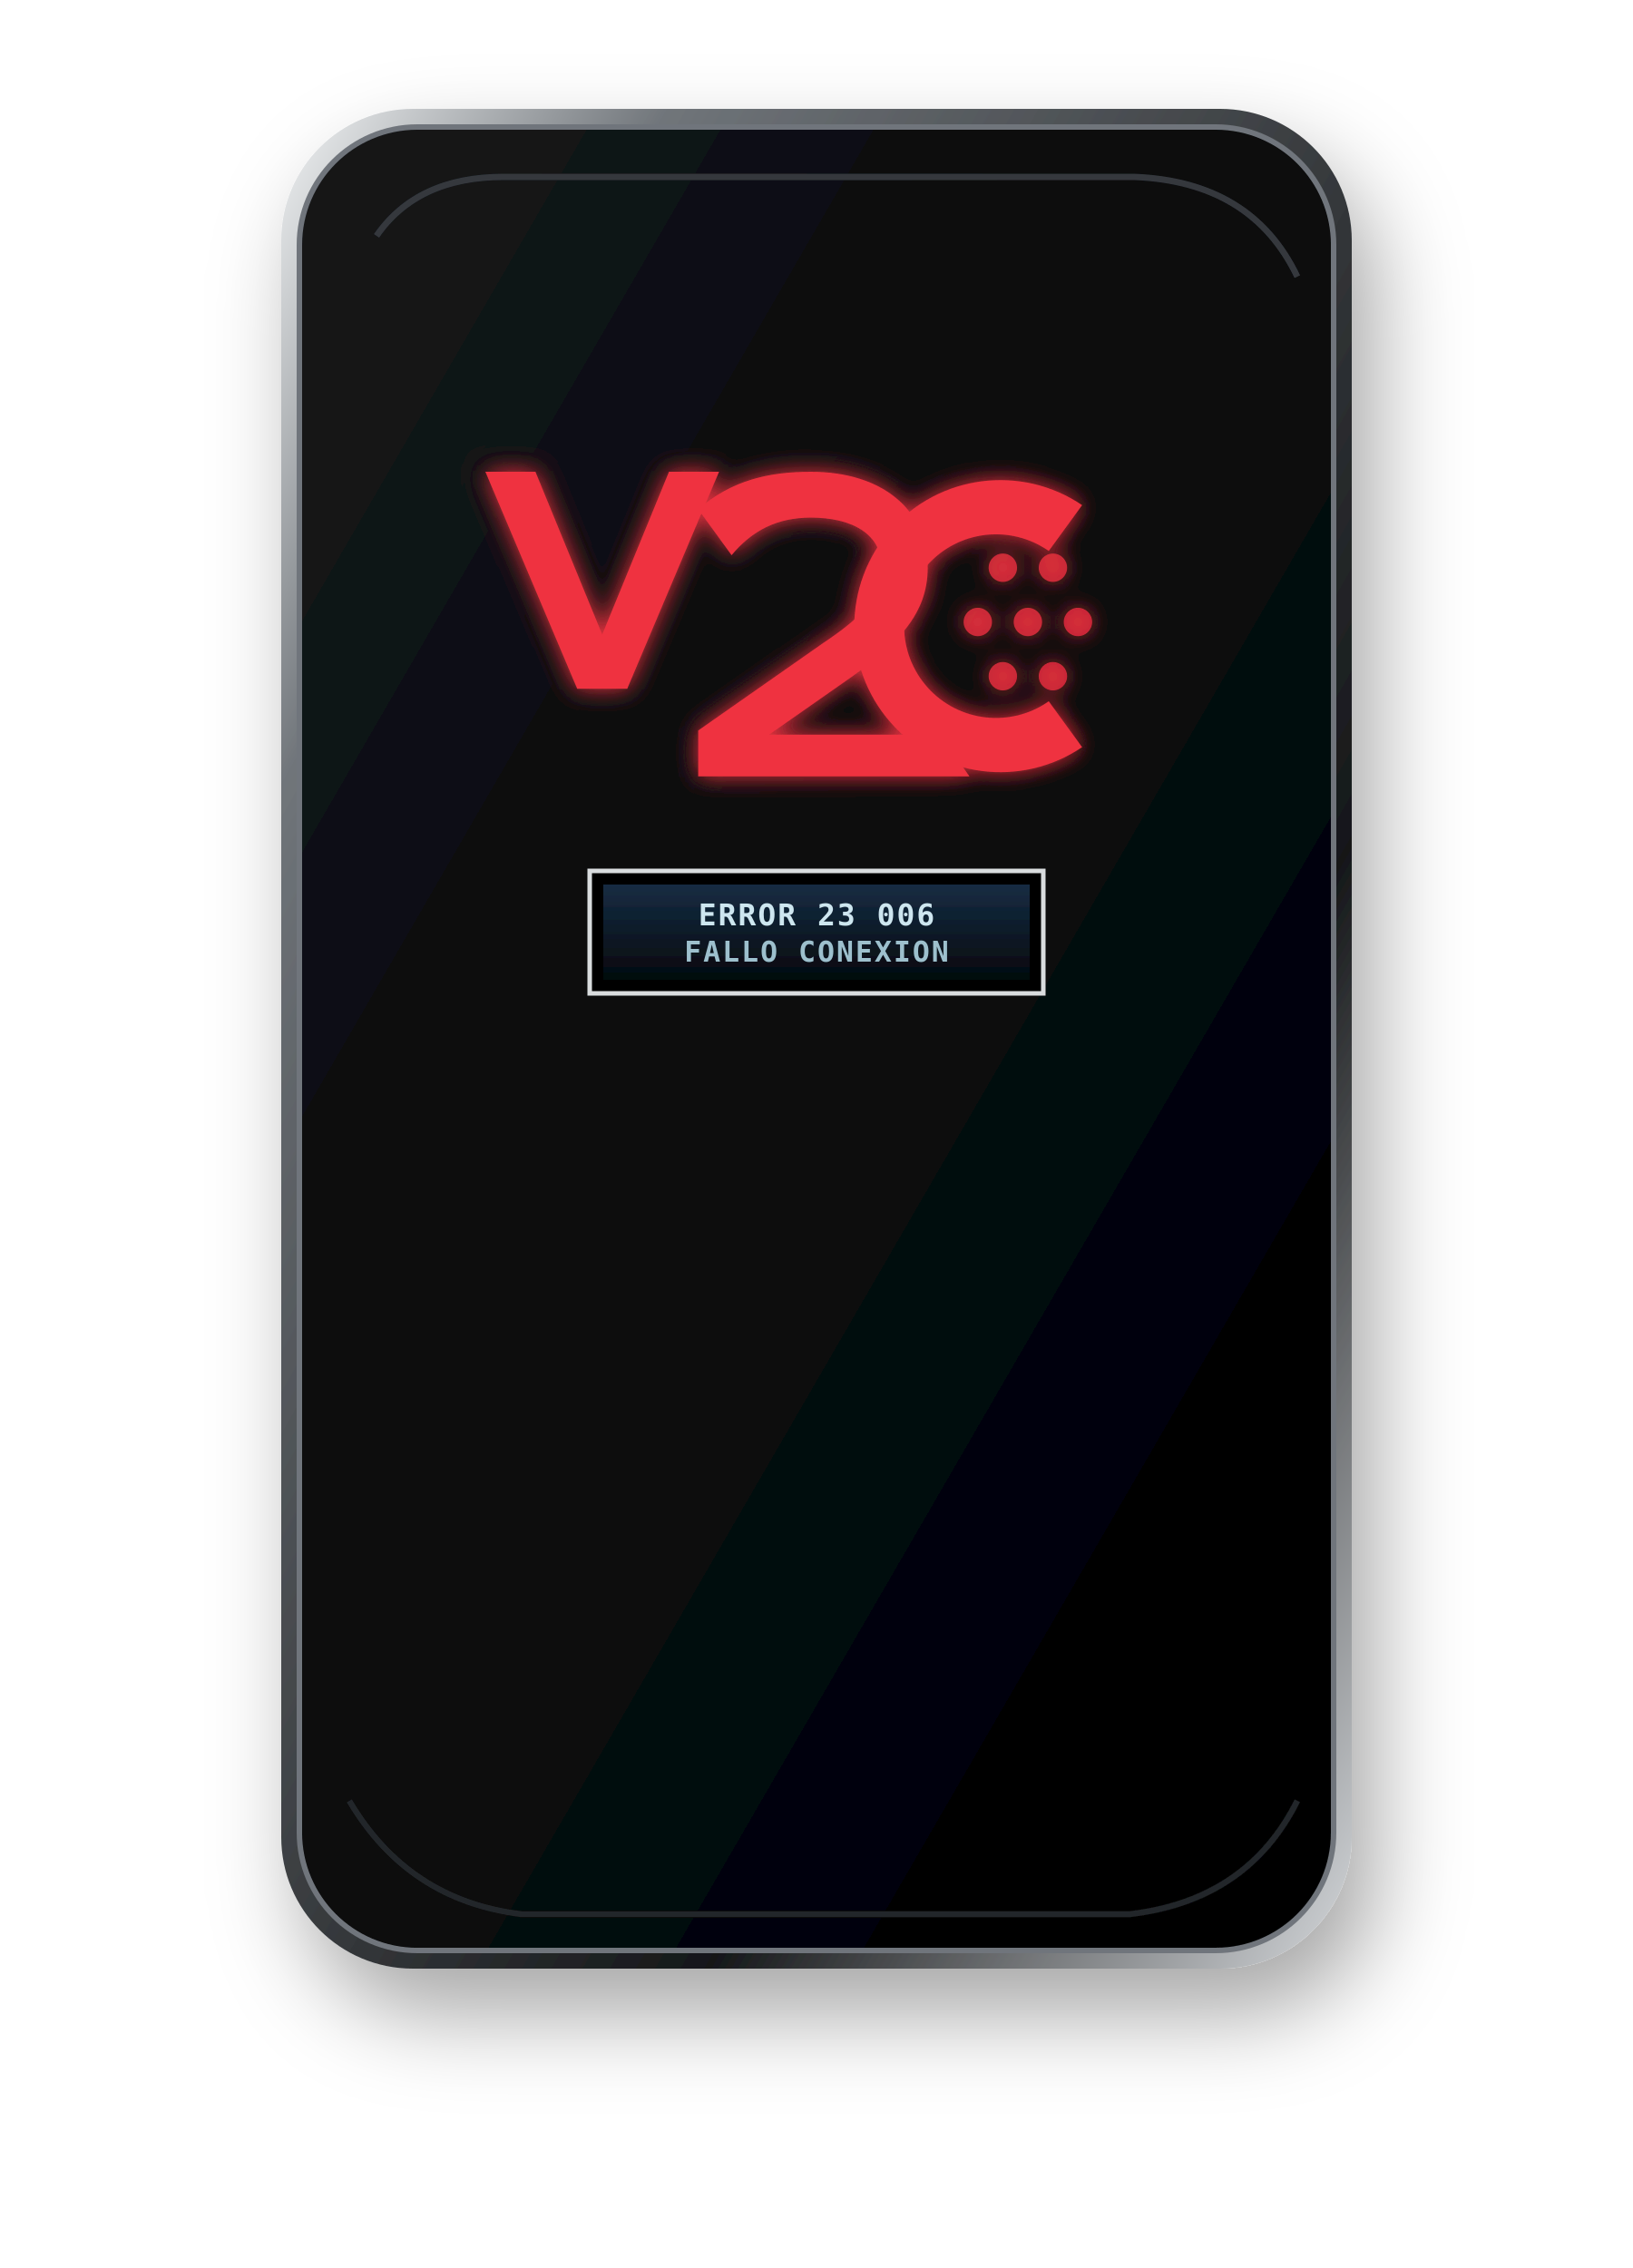
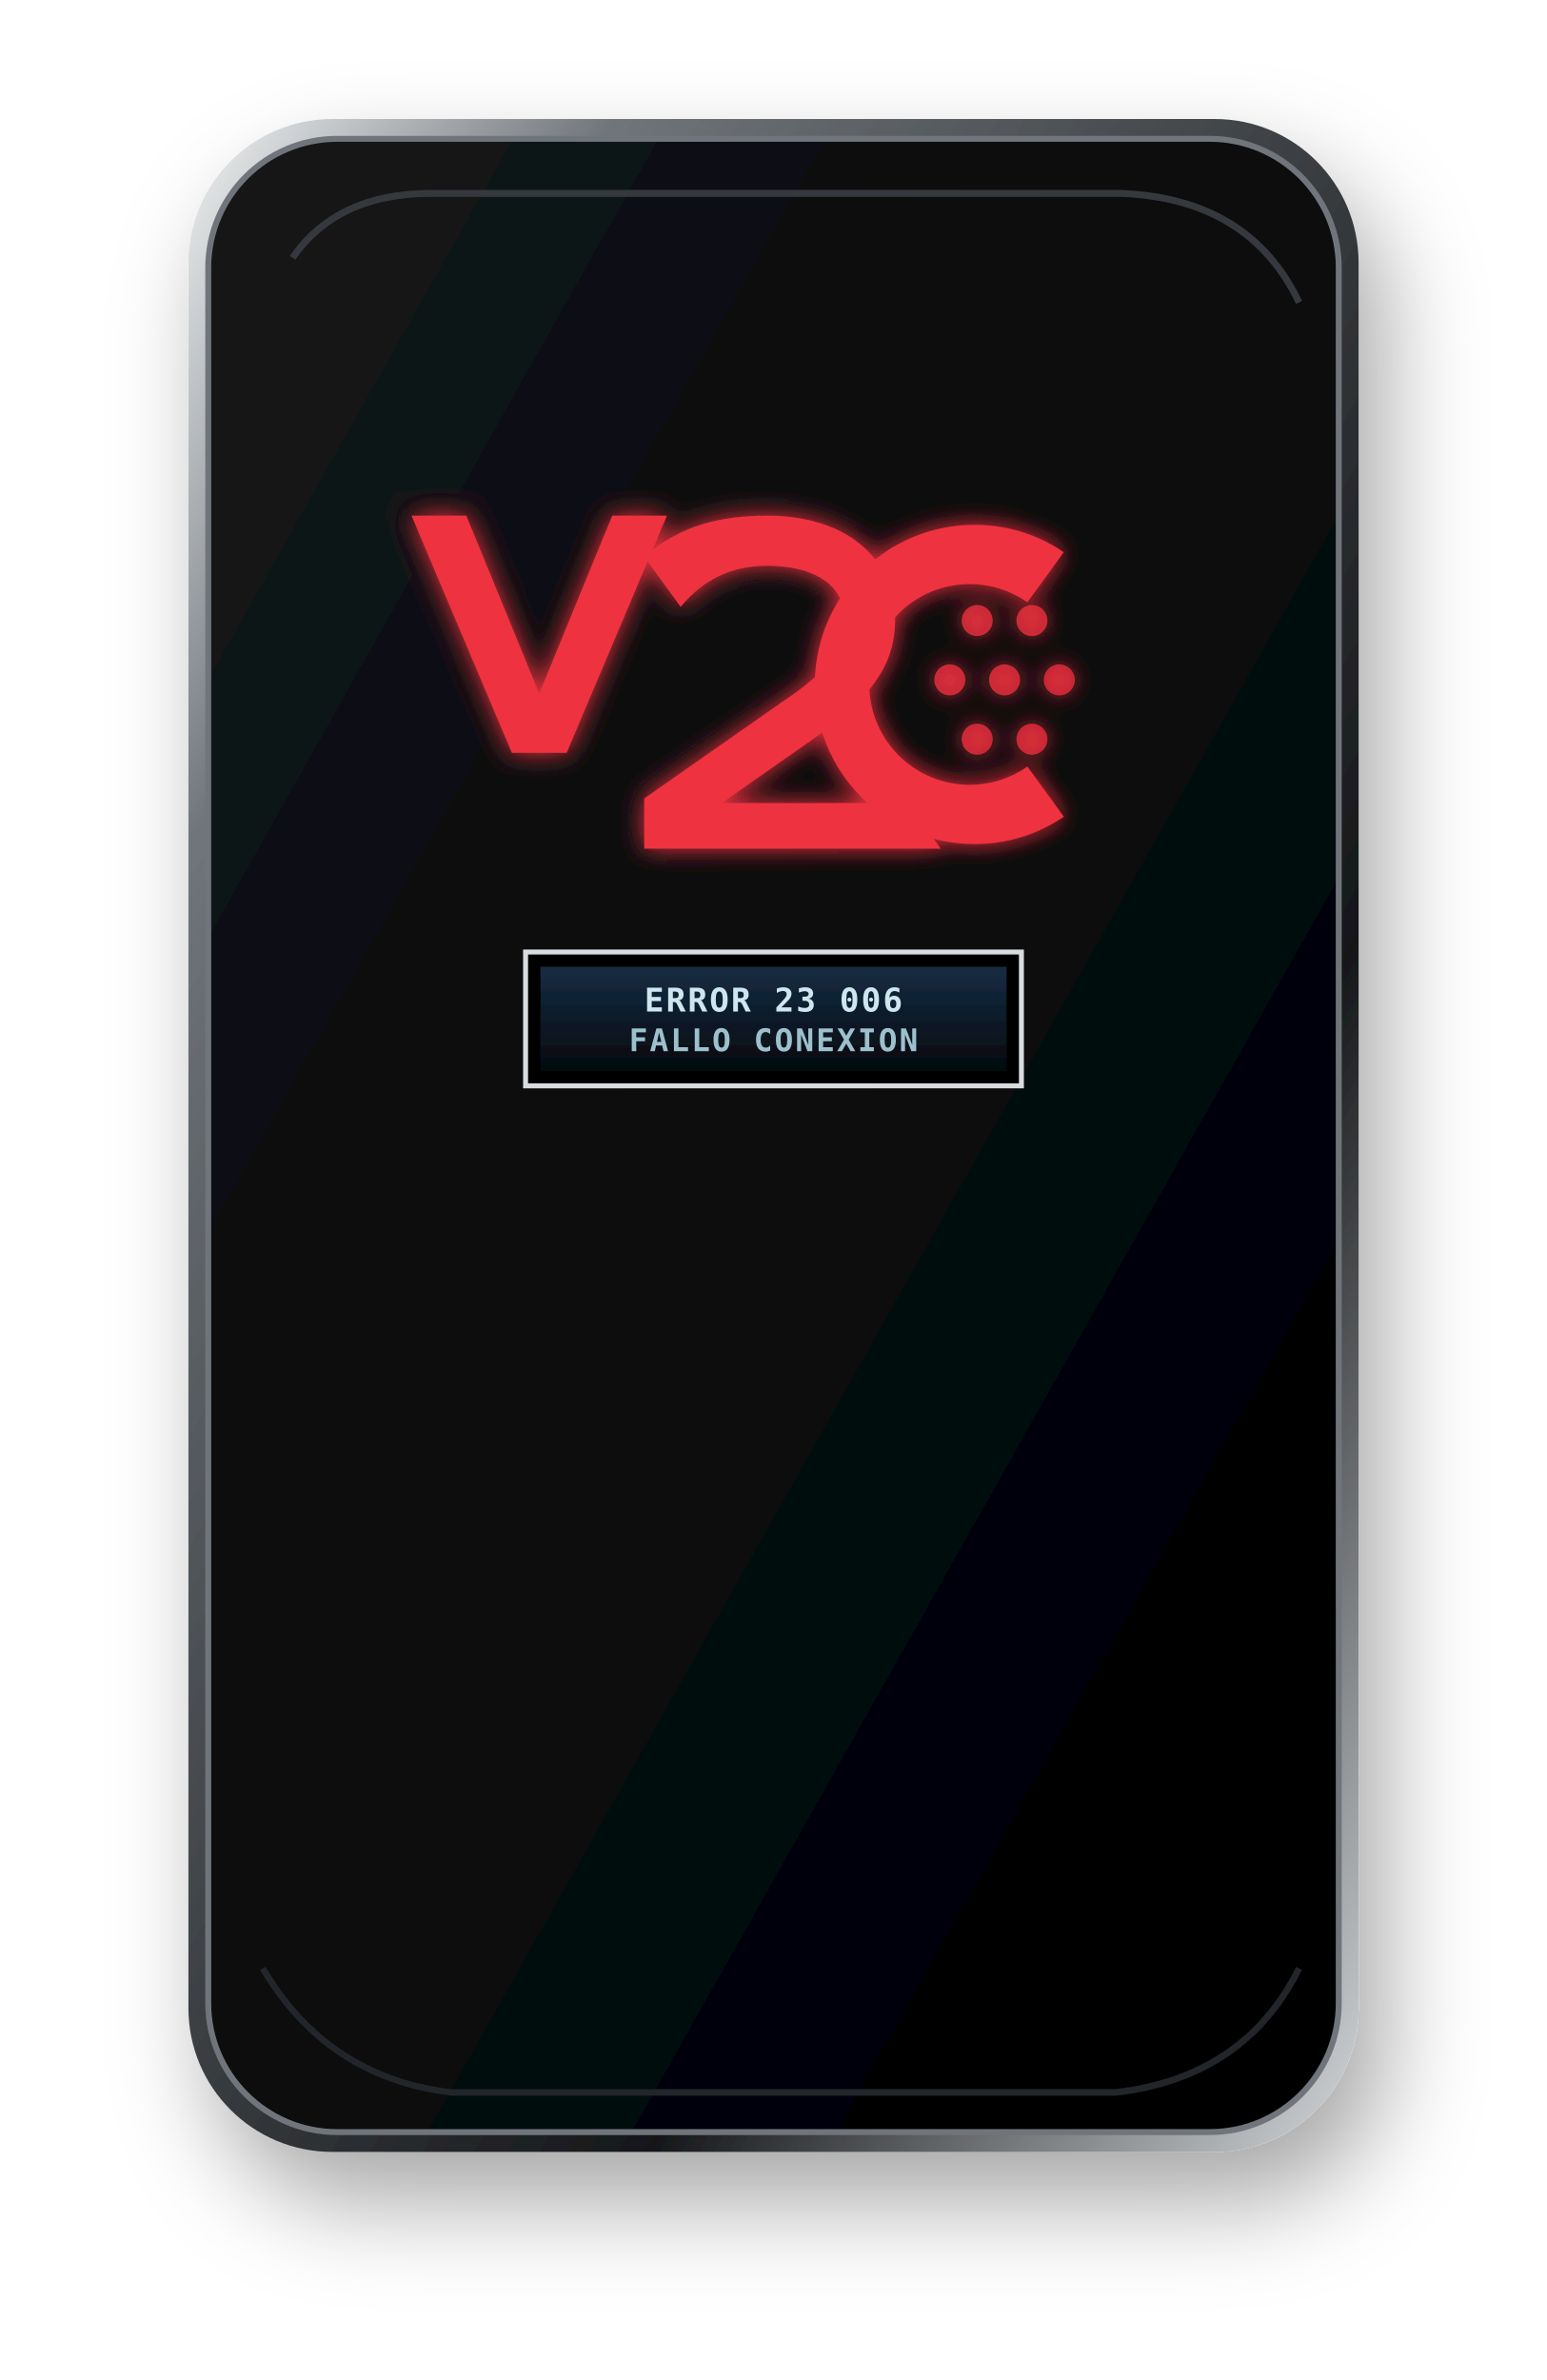
- <svg xmlns="http://www.w3.org/2000/svg" viewBox="0 0 360 500" role="img" aria-label="V2C Trydan: Error">
+ <svg xmlns="http://www.w3.org/2000/svg" viewBox="24 0 312 480" role="img" aria-label="V2C Trydan: Error">
  <defs>
    <linearGradient id="case" x1="0" y1="0" x2="1" y2="1">
      <stop offset="0" stop-color="#15171a" />
      <stop offset=".55" stop-color="#070809" />
      <stop offset="1" stop-color="#020304" />
    </linearGradient>
    <linearGradient id="rim" x1="0" y1="0" x2="1" y2="1">
      <stop offset="0" stop-color="#f0f2f3" />
      <stop offset=".18" stop-color="#70757a" />
      <stop offset=".7" stop-color="#151719" />
      <stop offset="1" stop-color="#d4d7da" />
    </linearGradient>
    <linearGradient id="lcd" x1="0" y1="0" x2="0" y2="1">
      <stop stop-color="#18314a" />
      <stop offset="1" stop-color="#050a0f" />
    </linearGradient>
    <filter id="shadow" x="-30%" y="-30%" width="170%" height="180%">
      <feDropShadow dx="5" dy="10" stdDeviation="10" flood-opacity=".35" />
    </filter>
    <filter id="glow" x="-70%" y="-100%" width="240%" height="300%">
      <feGaussianBlur stdDeviation="2.8" result="b" />
      <feMerge>
        <feMergeNode in="b" />
        <feMergeNode in="SourceGraphic" />
      </feMerge>
    </filter>
    <style>
    @keyframes slow{0%,46%{opacity:1}50%,100%{opacity:.18}}
    @keyframes current{0%,38%{opacity:1}45%,100%{opacity:.18}}
    @keyframes once{0%,20%{opacity:.15}45%,72%{opacity:1}100%{opacity:.45}}
    .blink-slow{animation:slow 1.35s steps(1,end) infinite}
    .blink-current{animation:current .65s steps(1,end) infinite}
    .blink-once{animation:once 1s ease-out 1}
    .lcd{font-family:monospace;font-weight:700;letter-spacing:.4px}
  </style>
  </defs>
  <g filter="url(#shadow)">
    <rect x="62" y="24" width="236" height="410" rx="29" fill="url(#rim)" />
    <rect x="66" y="28" width="228" height="402" rx="26" fill="url(#case)" stroke="#70757b" stroke-width="1.2" />
    <path d="M83 52 Q92 39 111 39 H250 Q276 40 286 61" fill="none" stroke="#34383d" stroke-width="1.4" />
    <path d="M77 397 Q90 419 115 422 H249 Q275 419 286 397" fill="none" stroke="#24272a" stroke-width="1.3" />
    <g class="" transform="translate(107 104) scale(.92)" fill="#ef3340" filter="url(#glow)">
      <path d="M0 0 H12 L28 39 L44 0 H56 L34 52 H22 Z" />
      <path d="M51 9 C59 2 68 0 78 0 C95 0 106 9 106 23 C106 34 99 41 88 49 L68 63 H109 L116 73 H51 V62 L81 41 C90 35 95 30 95 23 C95 15 88 11 78 11 C70 11 64 14 59 20 Z" />
      <path fill-rule="evenodd" d="M143 8 A35 35 0 1 0 143 66 L135 55 A22 22 0 1 1 135 19 Z" />
      <g class="c-led-dots" opacity="0.78">
        <circle cx="124" cy="23" r="3.4" />
        <circle cx="136" cy="23" r="3.4" />
        <circle cx="118" cy="36" r="3.4" />
        <circle cx="130" cy="36" r="3.4" />
        <circle cx="142" cy="36" r="3.4" />
        <circle cx="124" cy="49" r="3.4" />
        <circle cx="136" cy="49" r="3.4" />
      </g>
    </g>
    <rect x="130" y="192" width="100" height="27" fill="#020303" stroke="#d9dcde" stroke-width="1" />
    <rect x="133" y="195" width="94" height="21" fill="url(#lcd)" opacity=".9" />
    <text x="180" y="204" text-anchor="middle" class="lcd" font-size="6.6" fill="#cde6ef">ERROR 23 006</text>
    <text x="180" y="212" text-anchor="middle" class="lcd" font-size="6.3" fill="#9dc0cd">FALLO CONEXION</text>
  </g>
</svg>
